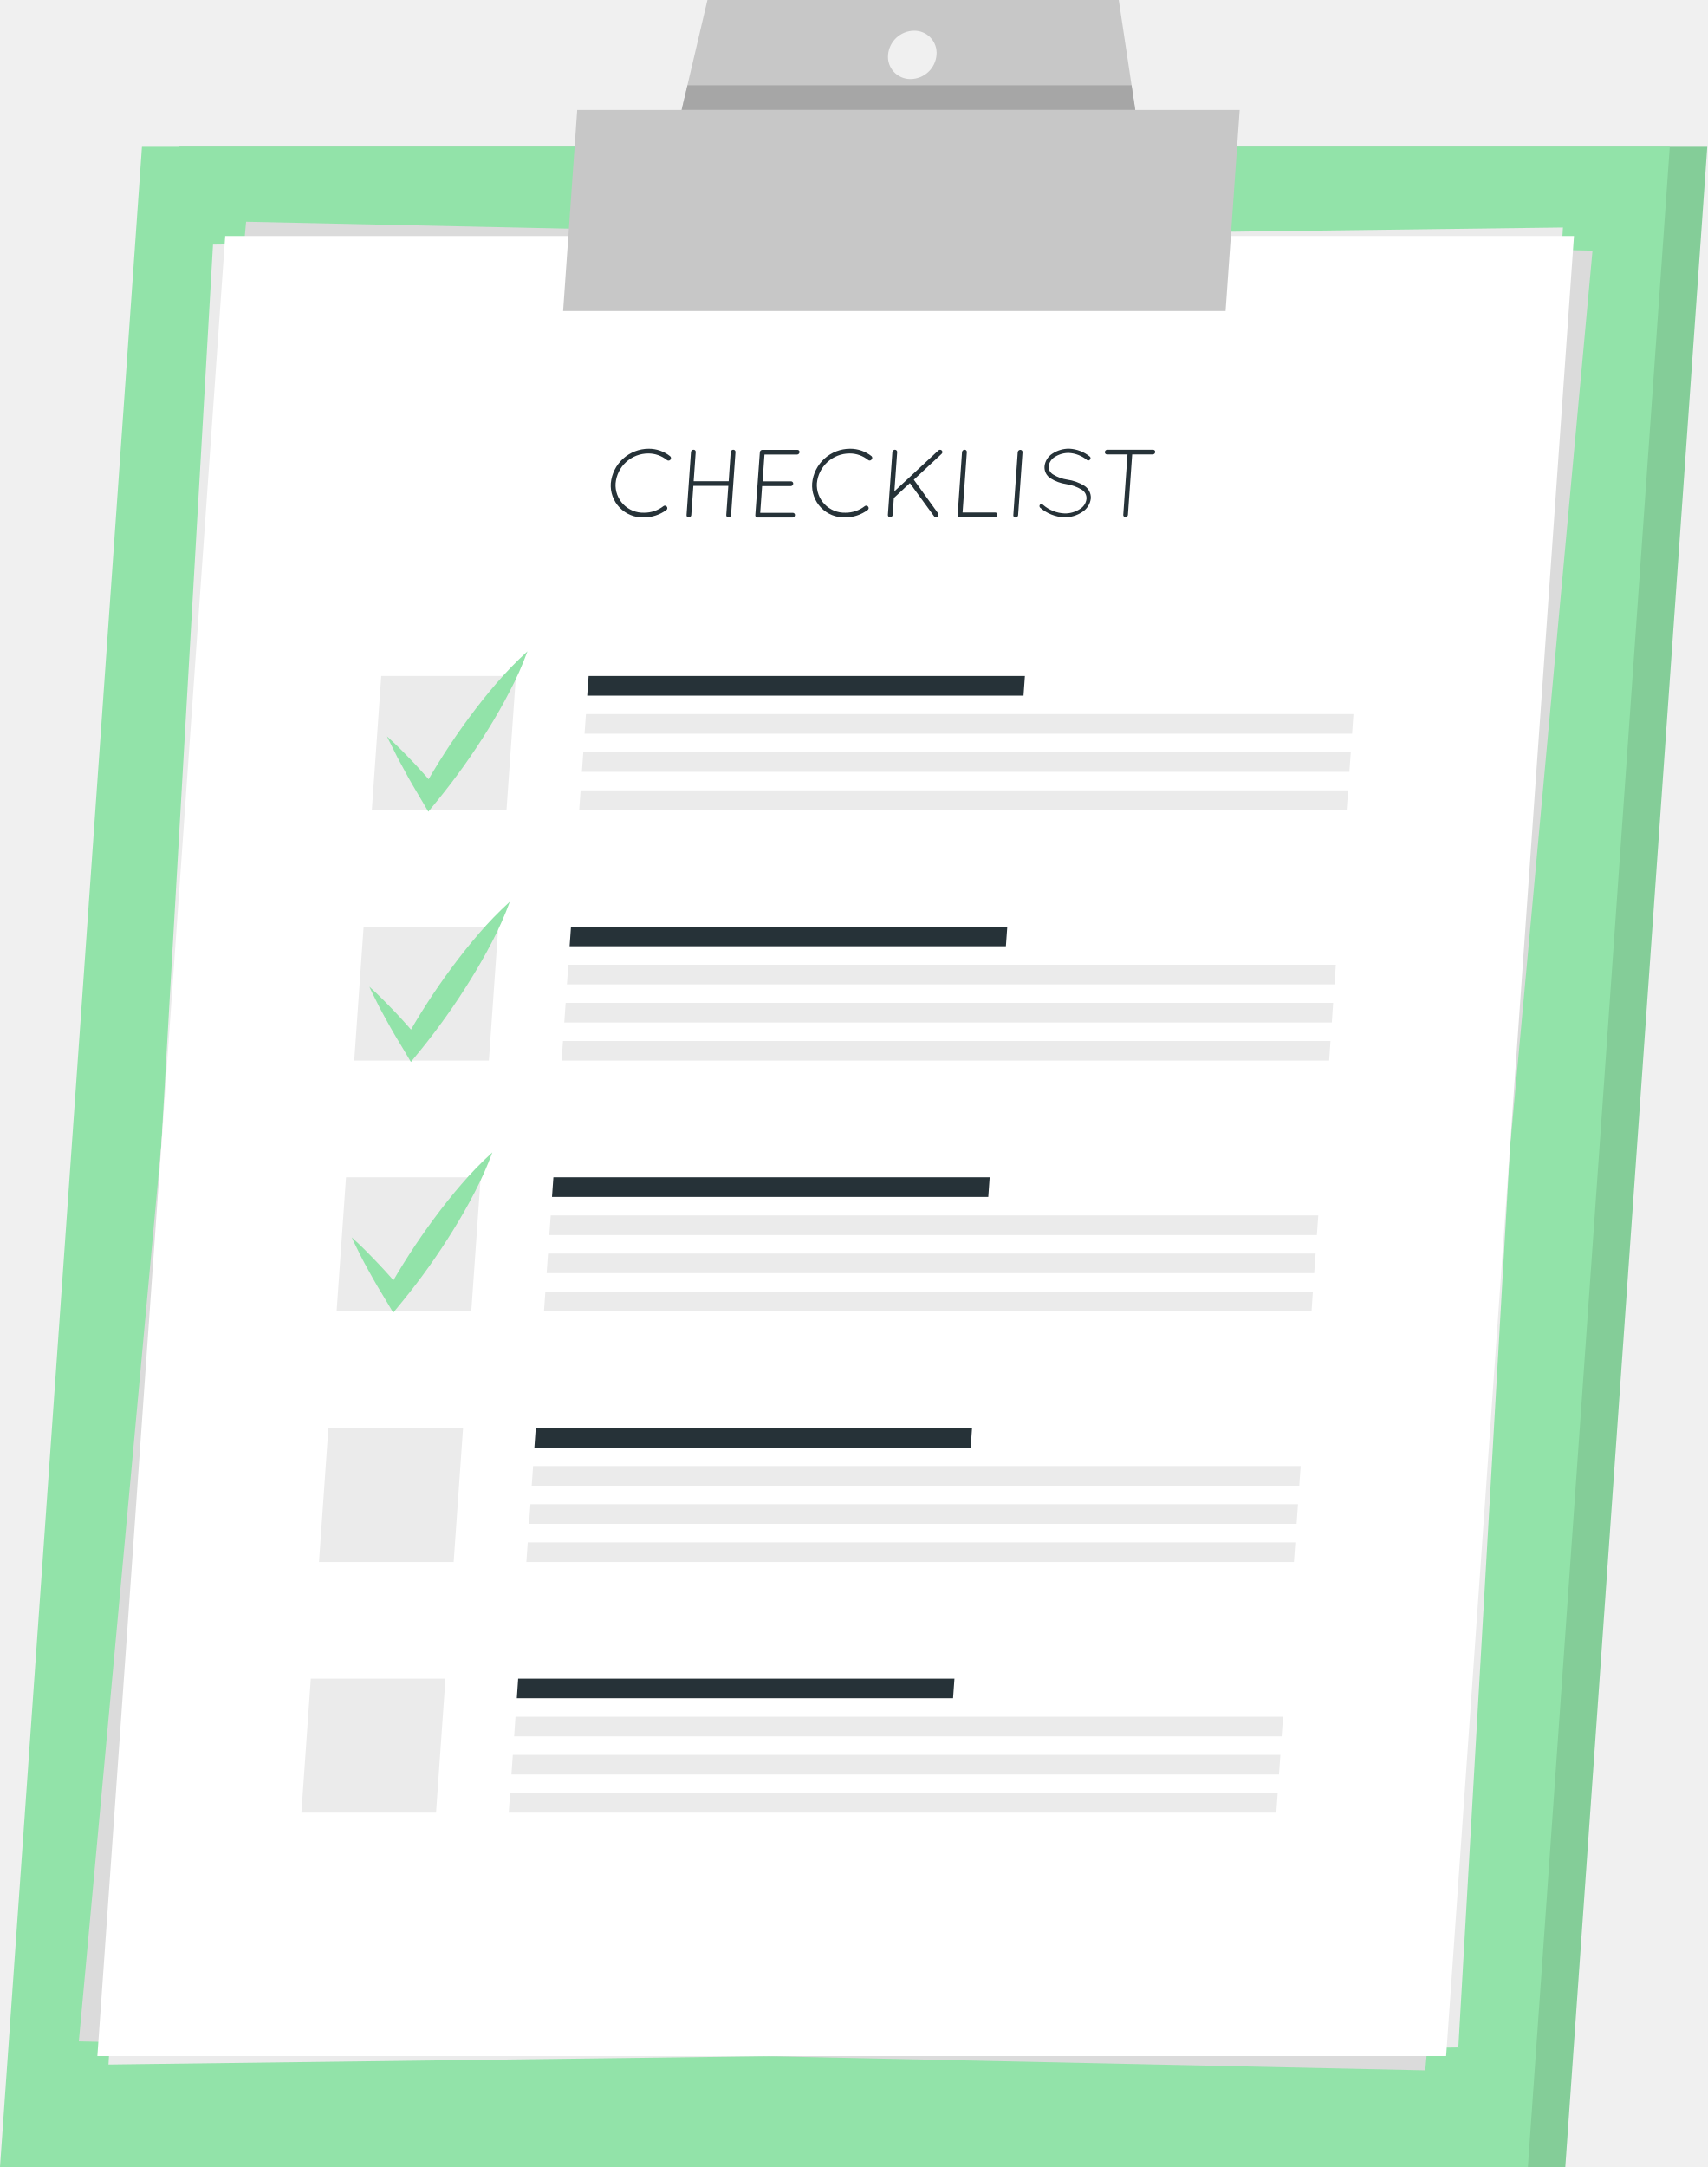
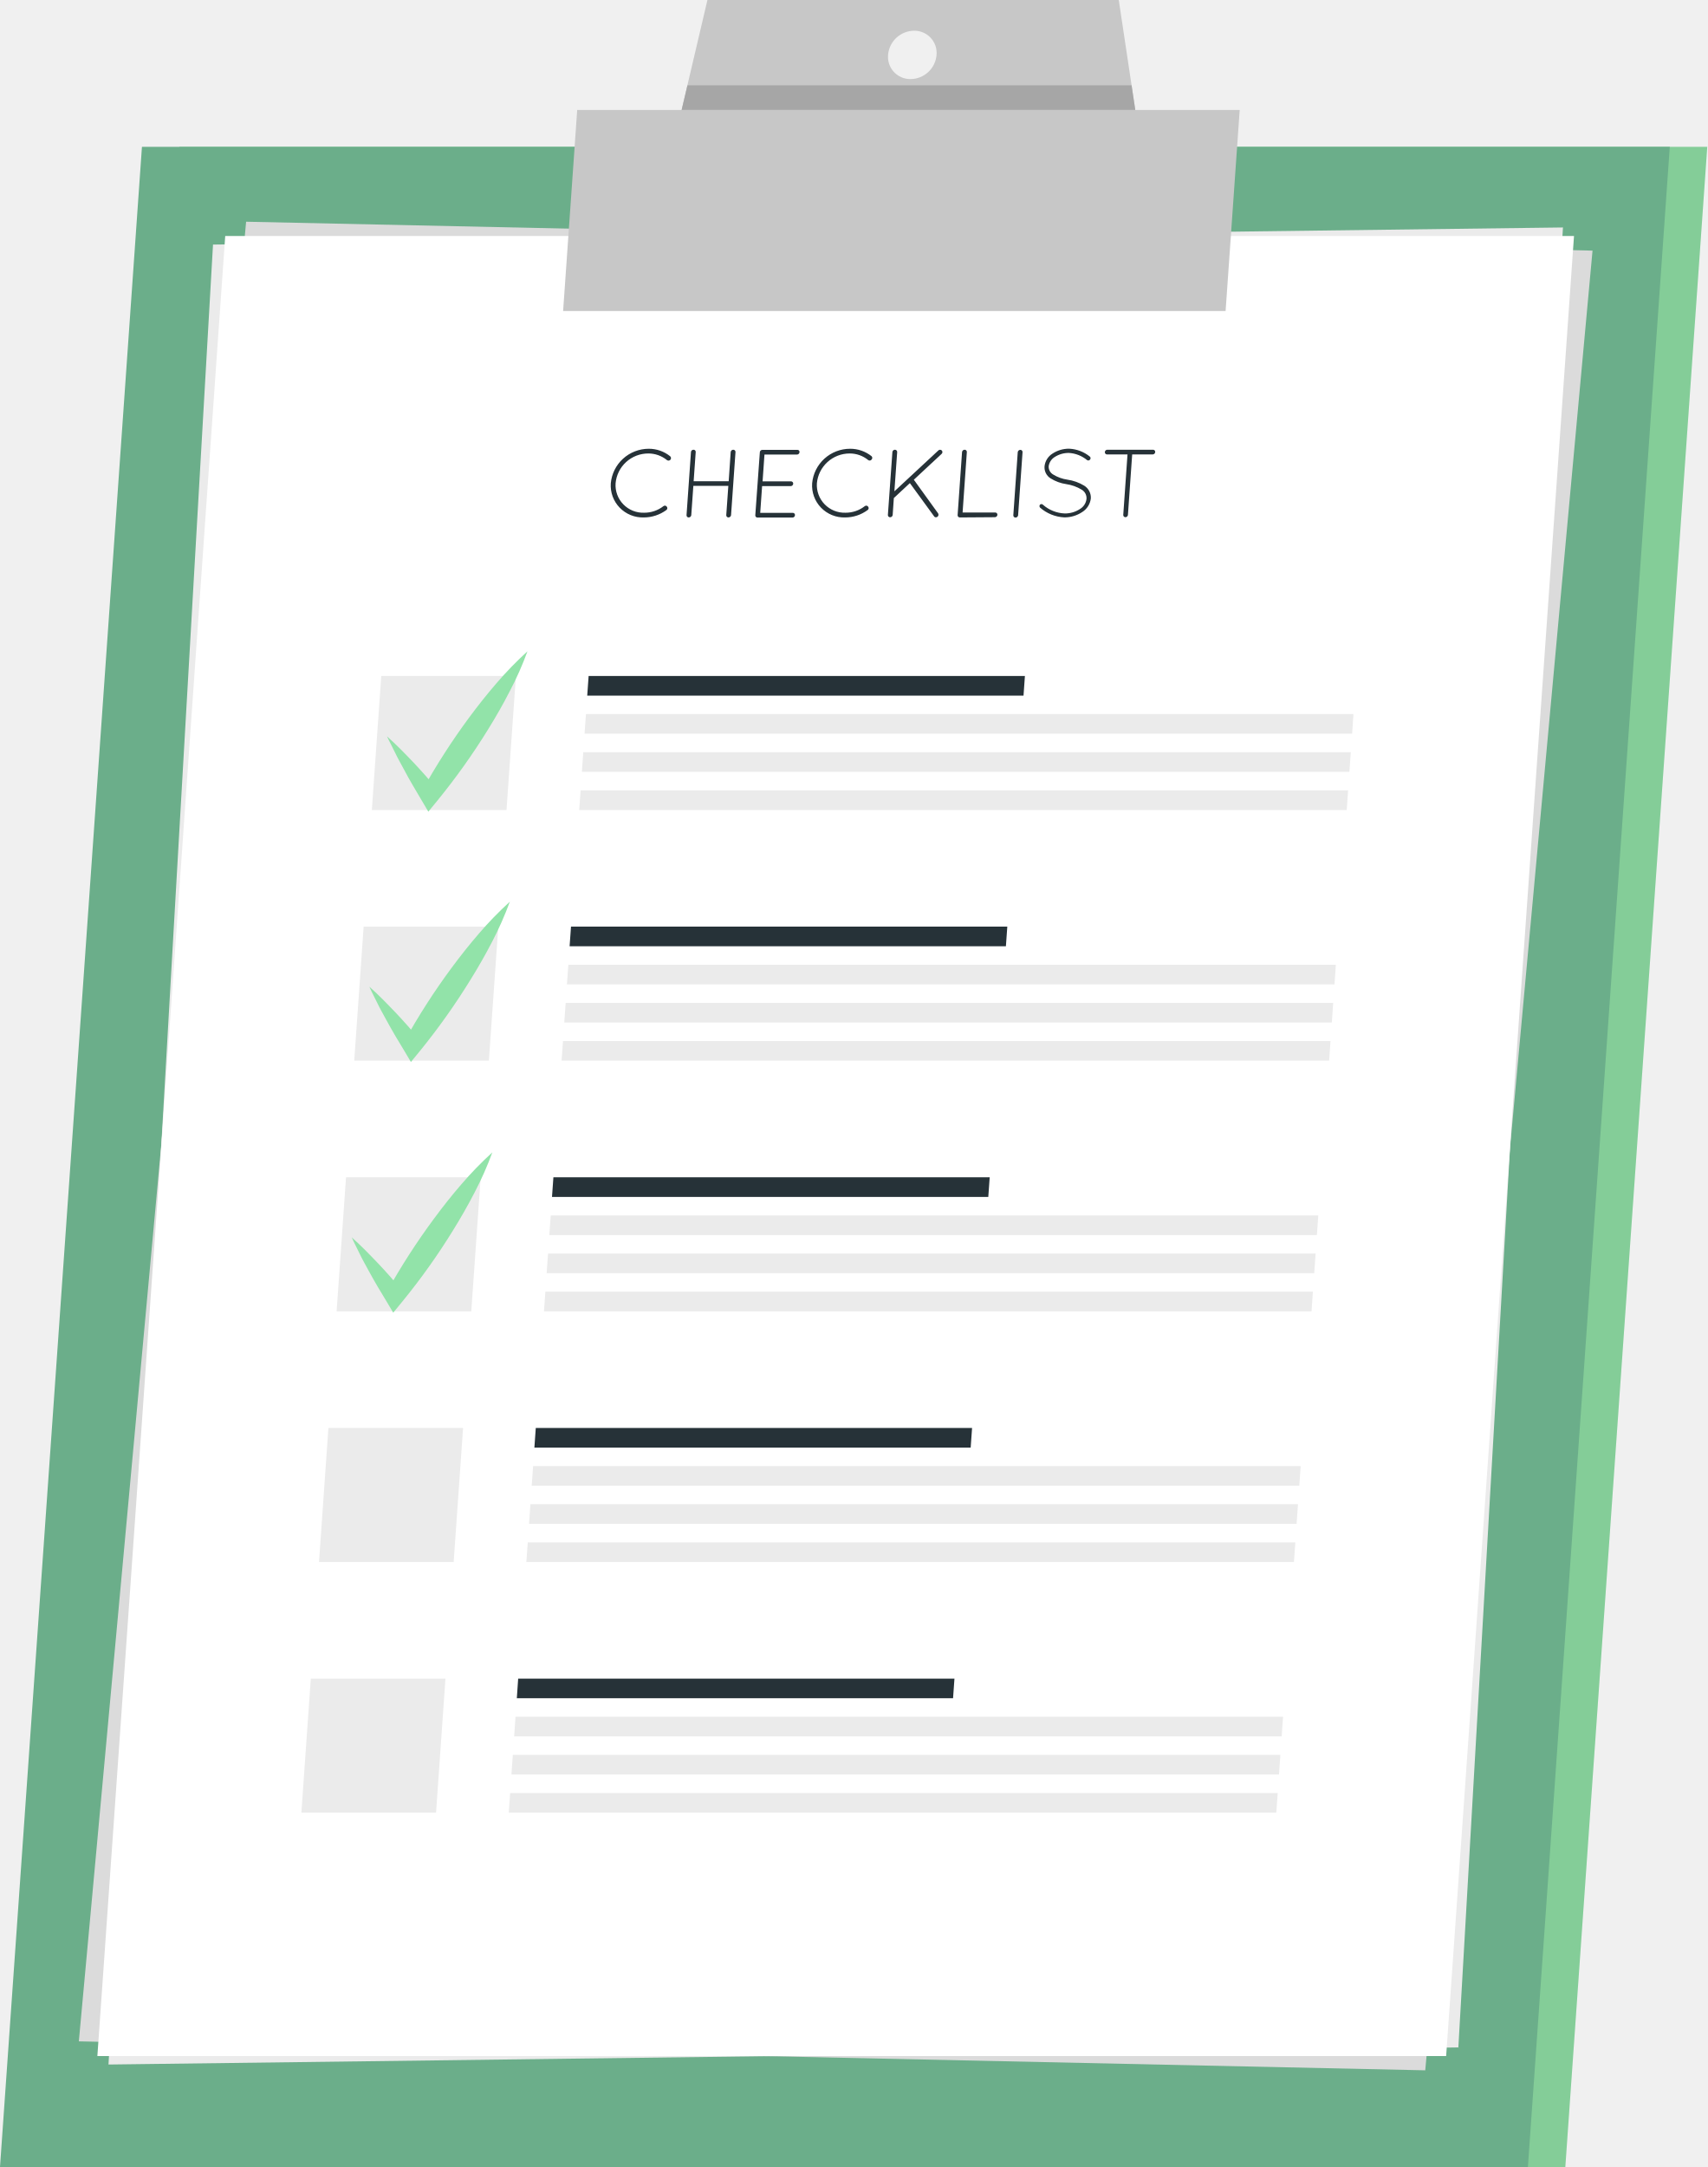
<svg xmlns="http://www.w3.org/2000/svg" width="264" height="335" viewBox="0 0 264 335" fill="none">
  <path d="M242.05 335H5.795L27.736 22.695H264L242.05 335Z" fill="#92E3A9" />
  <g opacity="0.1">
    <path d="M242.05 335H5.795L27.736 22.695H264L242.05 335Z" fill="black" />
  </g>
-   <path d="M236.264 335H0L21.95 22.695H258.205L236.264 335Z" fill="#92E3A9" />
+   <path d="M236.264 335H0L21.95 22.695H258.205L236.264 335Z" fill="#6BAE8A" />
  <path d="M225.51 316.511L16.775 319.157L32.939 37.809L241.684 35.164L225.51 316.511Z" fill="#EBEBEB" />
  <path d="M220.391 320.054L12.191 315.577L38.058 34.276L246.258 38.744L220.391 320.054Z" fill="#DBDBDB" />
  <path d="M223.622 317.848H15.056L34.827 36.482H243.393L223.622 317.848Z" fill="white" />
  <path d="M78.323 125.223H57.5L58.956 104.501H79.779L78.323 125.223Z" fill="#EBEBEB" />
  <path d="M158.27 107.538H90.805L91.021 104.501H158.486L158.27 107.538Z" fill="#263238" />
  <path d="M209.083 113.427H90.392L90.608 110.389H209.29L209.083 113.427Z" fill="#EBEBEB" />
  <path d="M208.66 119.325H89.979L90.195 116.287H208.876L208.66 119.325Z" fill="#EBEBEB" />
  <path d="M208.247 125.223H89.565L89.781 122.185H208.463L208.247 125.223Z" fill="#EBEBEB" />
  <path d="M59.839 113.829C60.562 114.465 61.248 115.138 61.924 115.801C62.6 116.465 63.248 117.166 63.915 117.848C65.221 119.232 66.47 120.652 67.672 122.082L65.267 122.241C67.445 118.316 69.877 114.535 72.546 110.922C73.89 109.109 75.289 107.342 76.773 105.622C78.268 103.882 79.867 102.234 81.563 100.687C80.785 102.819 79.862 104.895 78.802 106.903C77.778 108.903 76.66 110.847 75.477 112.754C73.116 116.581 70.505 120.25 67.662 123.737L66.235 125.475L65.296 123.886C64.356 122.269 63.342 120.643 62.478 118.97C62.027 118.119 61.539 117.297 61.135 116.437C60.731 115.577 60.224 114.67 59.839 113.829Z" fill="#92E3A9" />
  <path d="M75.599 163.967H54.776L56.232 143.244H77.055L75.599 163.967Z" fill="#EBEBEB" />
  <path d="M155.547 146.282H88.081L88.297 143.244H155.763L155.547 146.282Z" fill="#263238" />
  <path d="M206.359 152.18H87.668L87.884 149.142H206.566L206.359 152.18Z" fill="#EBEBEB" />
  <path d="M205.946 158.078H87.255L87.471 155.04H206.153L205.946 158.078Z" fill="#EBEBEB" />
  <path d="M205.533 163.967H86.842L87.058 160.938H205.739L205.533 163.967Z" fill="#EBEBEB" />
  <path d="M57.115 152.535C57.838 153.171 58.524 153.835 59.2 154.508C59.876 155.181 60.524 155.872 61.191 156.555C62.497 157.938 63.746 159.359 64.948 160.789L62.553 160.938C64.726 157.01 67.158 153.229 69.832 149.619C71.166 147.815 72.565 146.048 74.049 144.329C75.541 142.586 77.141 140.938 78.839 139.393C78.057 141.522 77.138 143.598 76.087 145.609C75.054 147.609 73.937 149.554 72.753 151.46C70.399 155.282 67.798 158.947 64.967 162.434L63.539 164.172L62.6 162.583C61.604 160.966 60.637 159.331 59.726 157.658C59.275 156.816 58.787 155.984 58.383 155.134C57.979 154.283 57.5 153.423 57.115 152.535Z" fill="#92E3A9" />
  <path d="M72.875 202.72H52.052L53.508 181.997H74.331L72.875 202.72Z" fill="#EBEBEB" />
  <path d="M152.823 185.035H85.358L85.574 181.997H153.039L152.823 185.035Z" fill="#263238" />
  <path d="M203.635 190.933H84.944L85.16 187.895H203.852L203.635 190.933Z" fill="#EBEBEB" />
  <path d="M203.222 196.822H84.531L84.747 193.793H203.438L203.222 196.822Z" fill="#EBEBEB" />
  <path d="M202.809 202.72H84.118L84.334 199.682H203.016L202.809 202.72Z" fill="#EBEBEB" />
  <path d="M54.391 191.288C55.114 191.924 55.8 192.588 56.476 193.261C57.152 193.934 57.8 194.625 58.467 195.308C59.773 196.682 61.022 198.112 62.224 199.542L59.829 199.691C62.012 195.765 64.45 191.983 67.127 188.372C68.461 186.568 69.86 184.792 71.344 183.082C72.836 181.339 74.436 179.691 76.134 178.146C75.354 180.273 74.434 182.346 73.382 184.353C72.349 186.353 71.231 188.307 70.048 190.213C67.69 194.039 65.08 197.705 62.234 201.187L60.806 202.926L59.867 201.346C58.871 199.729 57.904 198.093 56.993 196.42C56.551 195.579 56.053 194.747 55.65 193.887C55.246 193.027 54.776 192.176 54.391 191.288Z" fill="#92E3A9" />
  <path d="M70.151 241.473H49.329L50.784 220.75H71.607L70.151 241.473Z" fill="#EBEBEB" />
  <path d="M150.099 223.788H82.634L82.85 220.75H150.315L150.099 223.788Z" fill="#263238" />
  <path d="M200.912 229.677H82.221L82.437 226.639H201.128L200.912 229.677Z" fill="#EBEBEB" />
  <path d="M200.498 235.575H81.807L82.023 232.537H200.714L200.498 235.575Z" fill="#EBEBEB" />
  <path d="M200.085 241.473H81.394L81.61 238.435H200.301L200.085 241.473Z" fill="#EBEBEB" />
  <path d="M67.428 280.217H46.605L48.061 259.504H68.883L67.428 280.217Z" fill="#EBEBEB" />
  <path d="M147.375 262.532H79.919L80.126 259.504H147.591L147.375 262.532Z" fill="#263238" />
  <path d="M198.188 268.43H79.506L79.713 265.392H198.404L198.188 268.43Z" fill="#EBEBEB" />
  <path d="M197.775 274.328H79.084L79.3 271.29H197.991L197.775 274.328Z" fill="#EBEBEB" />
  <path d="M197.361 280.217H78.67L78.886 277.179H197.577L197.361 280.217Z" fill="#EBEBEB" />
  <path d="M100.301 69.374C101.506 69.366 102.677 69.772 103.616 70.524C103.656 70.556 103.689 70.595 103.713 70.64C103.737 70.684 103.752 70.733 103.757 70.783C103.763 70.834 103.758 70.885 103.743 70.933C103.729 70.981 103.705 71.027 103.673 71.066C103.641 71.105 103.601 71.138 103.556 71.162C103.512 71.186 103.463 71.201 103.412 71.206C103.361 71.212 103.31 71.207 103.262 71.192C103.213 71.178 103.167 71.154 103.128 71.122C102.315 70.46 101.295 70.1 100.245 70.103C98.976 70.103 97.753 70.576 96.817 71.429C95.882 72.282 95.302 73.454 95.191 74.711C95.15 75.306 95.235 75.903 95.44 76.463C95.645 77.023 95.966 77.534 96.382 77.963C96.799 78.392 97.3 78.73 97.856 78.954C98.411 79.178 99.007 79.283 99.606 79.263C100.689 79.269 101.741 78.91 102.593 78.245C102.631 78.213 102.675 78.19 102.723 78.177C102.771 78.164 102.821 78.162 102.87 78.17C102.919 78.178 102.966 78.196 103.007 78.224C103.048 78.251 103.083 78.287 103.109 78.329C103.141 78.367 103.165 78.412 103.179 78.459C103.193 78.507 103.196 78.558 103.189 78.607C103.182 78.656 103.164 78.704 103.138 78.746C103.111 78.788 103.076 78.824 103.034 78.852C102.024 79.592 100.803 79.991 99.549 79.993C98.856 80.014 98.166 79.89 97.524 79.629C96.882 79.369 96.301 78.977 95.821 78.479C95.34 77.982 94.97 77.389 94.733 76.74C94.497 76.091 94.4 75.4 94.449 74.711C94.583 73.257 95.256 71.904 96.338 70.917C97.42 69.93 98.833 69.38 100.301 69.374Z" fill="#263238" />
  <path d="M112.624 75.113H107.214L106.894 79.637C106.883 79.736 106.835 79.826 106.761 79.892C106.686 79.957 106.59 79.993 106.49 79.993C106.445 79.993 106.4 79.983 106.358 79.965C106.316 79.947 106.278 79.92 106.247 79.887C106.216 79.853 106.193 79.814 106.178 79.771C106.163 79.728 106.158 79.683 106.162 79.637L106.847 69.879C106.854 69.782 106.898 69.692 106.97 69.626C107.041 69.56 107.135 69.523 107.232 69.524C107.28 69.521 107.327 69.528 107.371 69.545C107.415 69.562 107.455 69.588 107.488 69.622C107.521 69.656 107.546 69.696 107.562 69.74C107.578 69.785 107.584 69.832 107.58 69.879L107.261 74.394H112.68L112.99 69.879C113.001 69.784 113.046 69.696 113.117 69.63C113.187 69.565 113.279 69.528 113.375 69.524C113.423 69.521 113.47 69.528 113.515 69.545C113.559 69.562 113.6 69.588 113.633 69.622C113.667 69.655 113.693 69.695 113.71 69.74C113.727 69.784 113.735 69.832 113.732 69.879L113.046 79.637C113.033 79.735 112.985 79.824 112.911 79.889C112.836 79.955 112.741 79.991 112.642 79.993C112.596 79.993 112.551 79.983 112.508 79.965C112.466 79.947 112.428 79.921 112.396 79.887C112.365 79.854 112.34 79.815 112.324 79.772C112.309 79.729 112.302 79.683 112.304 79.637L112.624 75.113Z" fill="#263238" />
  <path d="M117.498 69.898C117.507 69.802 117.552 69.713 117.623 69.647C117.694 69.582 117.787 69.544 117.883 69.542H123.293C123.34 69.539 123.387 69.547 123.431 69.564C123.475 69.581 123.514 69.607 123.546 69.641C123.579 69.675 123.603 69.716 123.618 69.76C123.632 69.804 123.637 69.851 123.631 69.898C123.627 69.997 123.584 70.091 123.513 70.16C123.441 70.229 123.346 70.269 123.246 70.272H118.212L117.921 74.412H122.326C122.373 74.413 122.419 74.424 122.462 74.444C122.504 74.463 122.542 74.492 122.573 74.527C122.604 74.562 122.627 74.603 122.641 74.648C122.655 74.693 122.66 74.74 122.655 74.786C122.648 74.884 122.604 74.975 122.533 75.043C122.462 75.11 122.368 75.149 122.27 75.151H117.846L117.555 79.282H122.598C122.646 79.282 122.693 79.291 122.736 79.311C122.779 79.33 122.818 79.358 122.849 79.394C122.88 79.429 122.903 79.471 122.917 79.516C122.93 79.562 122.934 79.609 122.927 79.656C122.92 79.753 122.876 79.843 122.805 79.909C122.733 79.975 122.639 80.011 122.542 80.011H117.104C117.016 80.004 116.934 79.963 116.876 79.896C116.818 79.83 116.789 79.744 116.794 79.656L117.498 69.898Z" fill="#263238" />
  <path d="M131.455 69.374C132.66 69.369 133.83 69.775 134.771 70.524C134.806 70.558 134.834 70.599 134.853 70.644C134.872 70.688 134.882 70.737 134.882 70.786C134.882 70.834 134.872 70.883 134.853 70.928C134.834 70.973 134.806 71.013 134.771 71.047C134.743 71.087 134.707 71.121 134.665 71.147C134.624 71.173 134.577 71.189 134.529 71.196C134.48 71.203 134.431 71.201 134.384 71.188C134.336 71.175 134.292 71.153 134.254 71.122C133.445 70.458 132.428 70.098 131.38 70.103C130.111 70.105 128.888 70.579 127.952 71.431C127.015 72.284 126.432 73.453 126.318 74.711C126.279 75.306 126.367 75.903 126.573 76.462C126.78 77.022 127.102 77.532 127.518 77.96C127.935 78.389 128.437 78.726 128.992 78.951C129.547 79.175 130.143 79.281 130.741 79.263C131.824 79.269 132.877 78.91 133.728 78.245C133.766 78.213 133.811 78.19 133.859 78.177C133.907 78.164 133.957 78.162 134.006 78.17C134.055 78.178 134.101 78.196 134.143 78.224C134.184 78.251 134.219 78.287 134.245 78.329C134.277 78.368 134.3 78.413 134.313 78.461C134.326 78.509 134.328 78.56 134.32 78.609C134.312 78.659 134.294 78.706 134.266 78.748C134.239 78.79 134.203 78.825 134.16 78.852C133.154 79.593 131.936 79.993 130.685 79.993C129.992 80.014 129.302 79.89 128.659 79.629C128.017 79.369 127.437 78.977 126.956 78.479C126.476 77.982 126.105 77.389 125.869 76.74C125.633 76.091 125.536 75.4 125.585 74.711C125.716 73.253 126.392 71.896 127.478 70.908C128.565 69.92 129.984 69.373 131.455 69.374Z" fill="#263238" />
  <path d="M137.992 69.898C137.997 69.798 138.039 69.705 138.111 69.635C138.182 69.566 138.278 69.526 138.377 69.524C138.426 69.522 138.475 69.531 138.52 69.55C138.565 69.568 138.606 69.596 138.64 69.631C138.674 69.666 138.699 69.709 138.716 69.754C138.732 69.8 138.738 69.849 138.734 69.898L138.302 75.954L145.112 69.626C145.181 69.564 145.271 69.528 145.365 69.528C145.459 69.528 145.55 69.564 145.619 69.626C145.654 69.66 145.682 69.701 145.701 69.746C145.72 69.791 145.73 69.839 145.73 69.888C145.73 69.937 145.72 69.985 145.701 70.03C145.682 70.075 145.654 70.116 145.619 70.15L141.308 74.16L145.065 79.366C145.115 79.451 145.132 79.551 145.113 79.647C145.094 79.744 145.04 79.83 144.961 79.89C144.891 79.942 144.805 79.969 144.717 79.964C144.666 79.968 144.614 79.957 144.568 79.934C144.522 79.912 144.482 79.877 144.454 79.834L140.697 74.683L138.218 76.992L138.039 79.609C138.028 79.707 137.98 79.798 137.906 79.864C137.831 79.929 137.735 79.965 137.635 79.964C137.589 79.965 137.544 79.955 137.502 79.937C137.459 79.919 137.421 79.893 137.389 79.859C137.358 79.826 137.333 79.787 137.317 79.744C137.302 79.701 137.295 79.655 137.297 79.609L137.992 69.898Z" fill="#263238" />
  <path d="M148.418 79.993C148.372 79.993 148.326 79.983 148.284 79.965C148.242 79.947 148.204 79.921 148.172 79.887C148.14 79.854 148.116 79.815 148.1 79.772C148.084 79.729 148.077 79.683 148.08 79.637L148.765 69.879C148.777 69.782 148.823 69.693 148.896 69.627C148.968 69.562 149.062 69.525 149.16 69.524C149.207 69.522 149.253 69.531 149.297 69.548C149.34 69.566 149.379 69.592 149.412 69.625C149.445 69.659 149.47 69.698 149.486 69.742C149.503 69.786 149.51 69.832 149.507 69.879L148.85 79.226H153.884C153.933 79.224 153.981 79.233 154.026 79.252C154.071 79.27 154.111 79.298 154.144 79.334C154.177 79.369 154.202 79.411 154.217 79.457C154.232 79.503 154.237 79.552 154.232 79.6C154.22 79.698 154.173 79.789 154.098 79.854C154.024 79.92 153.927 79.956 153.828 79.955L148.418 79.993Z" fill="#263238" />
  <path d="M157.378 69.898C157.389 69.802 157.434 69.714 157.505 69.649C157.575 69.584 157.667 69.546 157.763 69.542C157.811 69.54 157.858 69.547 157.903 69.564C157.948 69.581 157.988 69.607 158.022 69.64C158.055 69.674 158.082 69.714 158.099 69.758C158.116 69.803 158.123 69.85 158.12 69.898L157.435 79.656C157.423 79.754 157.375 79.845 157.301 79.91C157.226 79.976 157.13 80.012 157.031 80.011C156.985 80.011 156.939 80.002 156.897 79.984C156.854 79.966 156.816 79.939 156.785 79.906C156.753 79.873 156.729 79.834 156.713 79.79C156.697 79.748 156.69 79.702 156.693 79.656L157.378 69.898Z" fill="#263238" />
  <path d="M160.806 78.03C160.836 77.997 160.873 77.972 160.913 77.954C160.953 77.936 160.997 77.927 161.041 77.927C161.085 77.927 161.129 77.936 161.169 77.954C161.21 77.972 161.246 77.997 161.276 78.03C162.208 78.85 163.395 79.326 164.638 79.376C165.479 79.388 166.305 79.147 167.005 78.684C167.28 78.518 167.514 78.293 167.688 78.024C167.862 77.755 167.972 77.45 168.01 77.132C168.033 76.846 167.974 76.56 167.842 76.305C167.709 76.051 167.507 75.839 167.259 75.693C166.532 75.254 165.724 74.965 164.883 74.842C164.022 74.717 163.196 74.415 162.459 73.954C162.146 73.758 161.892 73.48 161.726 73.151C161.561 72.821 161.489 72.452 161.52 72.085C161.563 71.686 161.696 71.303 161.909 70.963C162.122 70.623 162.41 70.335 162.751 70.122C163.519 69.616 164.422 69.352 165.343 69.365C166.5 69.422 167.608 69.844 168.508 70.571C168.543 70.597 168.573 70.63 168.595 70.668C168.617 70.707 168.631 70.749 168.636 70.792C168.641 70.836 168.638 70.88 168.625 70.922C168.613 70.965 168.592 71.004 168.564 71.038C168.515 71.11 168.439 71.16 168.353 71.177C168.268 71.195 168.178 71.178 168.104 71.131C167.309 70.47 166.321 70.08 165.287 70.019C164.511 70.01 163.75 70.228 163.098 70.645C162.844 70.8 162.627 71.01 162.465 71.259C162.302 71.508 162.198 71.79 162.159 72.085C162.147 72.34 162.205 72.593 162.328 72.817C162.45 73.041 162.632 73.228 162.854 73.356C163.524 73.769 164.272 74.039 165.052 74.15C165.977 74.281 166.866 74.599 167.663 75.085C167.996 75.294 168.266 75.588 168.445 75.937C168.623 76.286 168.704 76.676 168.677 77.067C168.626 77.493 168.479 77.902 168.248 78.264C168.018 78.626 167.708 78.933 167.343 79.161C166.526 79.703 165.564 79.989 164.582 79.983C163.194 79.916 161.869 79.382 160.825 78.469C160.773 78.408 160.743 78.332 160.739 78.252C160.736 78.173 160.76 78.094 160.806 78.03Z" fill="#263238" />
  <path d="M174.35 70.253H171.185C171.137 70.253 171.09 70.243 171.046 70.224C171.003 70.205 170.963 70.177 170.932 70.141C170.9 70.106 170.876 70.064 170.861 70.019C170.846 69.974 170.842 69.926 170.847 69.879C170.854 69.782 170.898 69.692 170.969 69.626C171.041 69.56 171.134 69.523 171.232 69.524H178.295C178.341 69.522 178.388 69.531 178.431 69.548C178.474 69.566 178.512 69.592 178.544 69.626C178.576 69.659 178.601 69.699 178.616 69.743C178.631 69.787 178.637 69.833 178.633 69.879C178.628 69.978 178.586 70.072 178.515 70.141C178.443 70.211 178.348 70.251 178.248 70.253H175.073L174.416 79.6C174.407 79.696 174.362 79.785 174.291 79.85C174.22 79.916 174.128 79.953 174.031 79.955C173.985 79.955 173.939 79.946 173.897 79.928C173.855 79.91 173.817 79.883 173.785 79.85C173.753 79.817 173.729 79.777 173.713 79.734C173.697 79.691 173.69 79.646 173.693 79.6L174.35 70.253Z" fill="#263238" />
  <path d="M189.519 48.081H87.076L89.255 17.002H191.698L189.519 48.081Z" fill="#C7C7C7" />
  <path d="M172.998 0H109.393L105.401 16.993H175.552L172.998 0ZM140.81 12.226C140.327 12.233 139.848 12.139 139.403 11.95C138.959 11.761 138.56 11.481 138.231 11.129C137.903 10.776 137.652 10.359 137.496 9.904C137.34 9.449 137.282 8.966 137.325 8.487C137.407 7.479 137.863 6.538 138.605 5.846C139.346 5.155 140.32 4.764 141.336 4.748C141.819 4.741 142.298 4.835 142.743 5.024C143.187 5.213 143.586 5.493 143.915 5.846C144.243 6.198 144.494 6.615 144.65 7.071C144.806 7.526 144.864 8.008 144.821 8.487C144.743 9.497 144.288 10.441 143.546 11.133C142.803 11.825 141.827 12.215 140.81 12.226Z" fill="#C7C7C7" />
  <path d="M175.552 16.993H105.401L106.303 13.189H174.979L175.552 16.993Z" fill="#A6A6A6" />
</svg>
